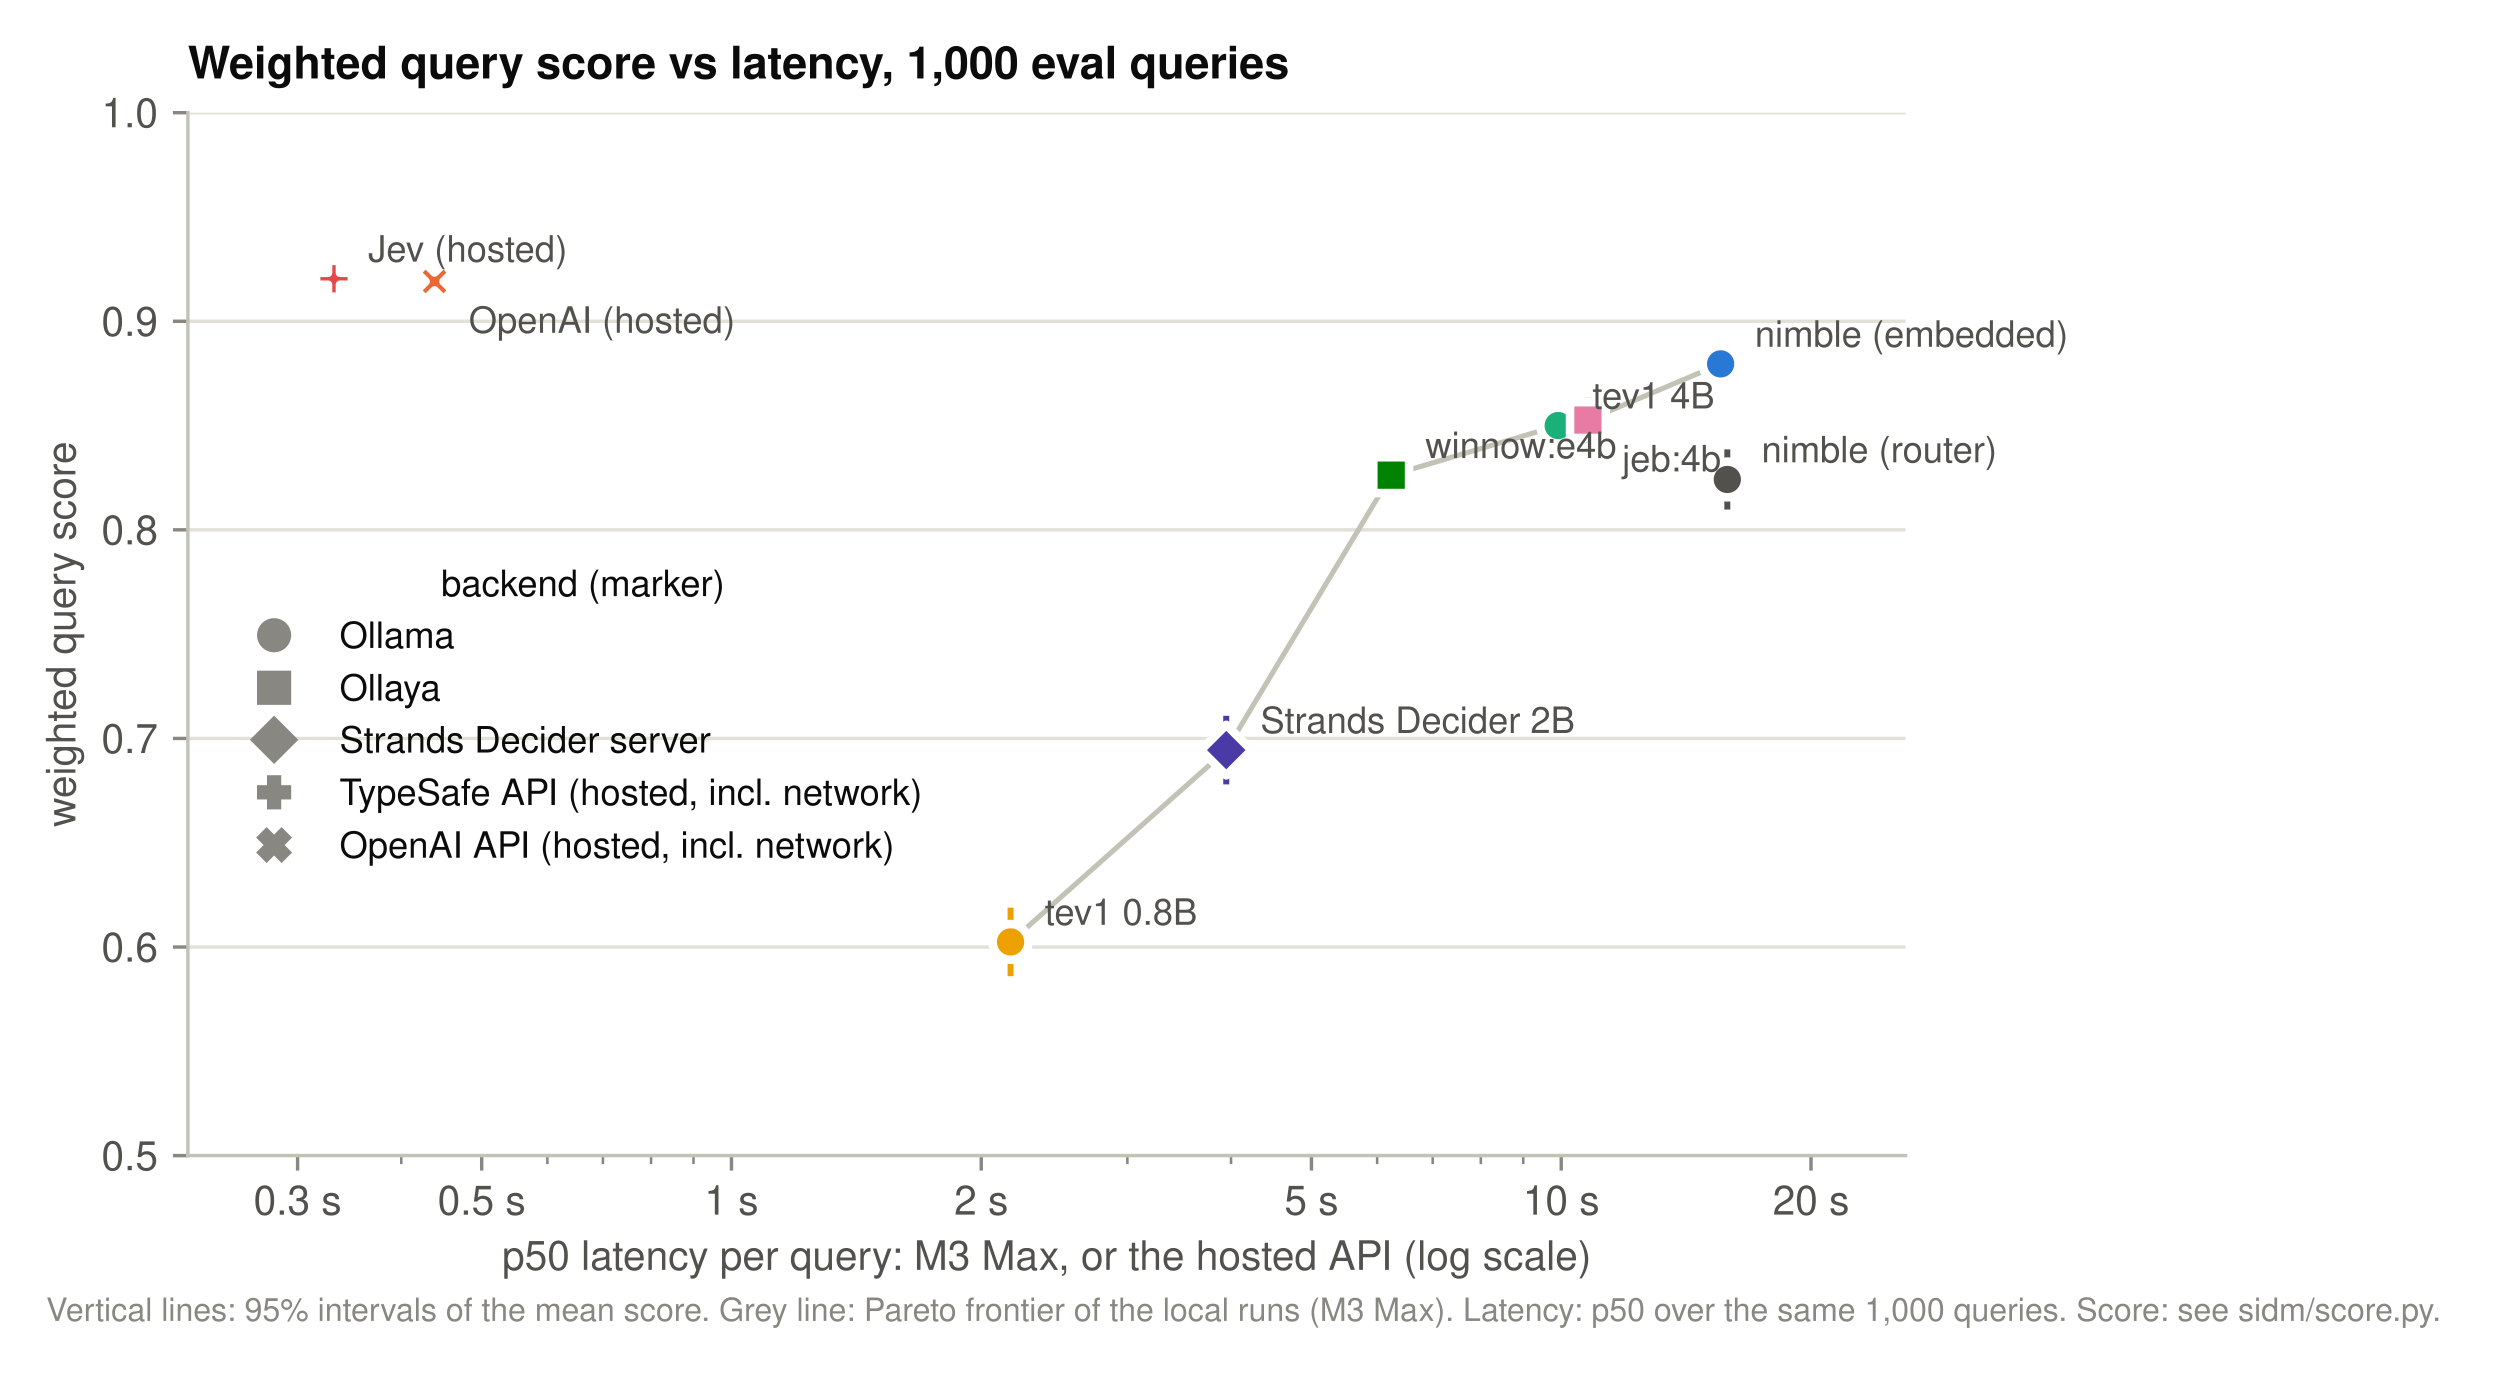
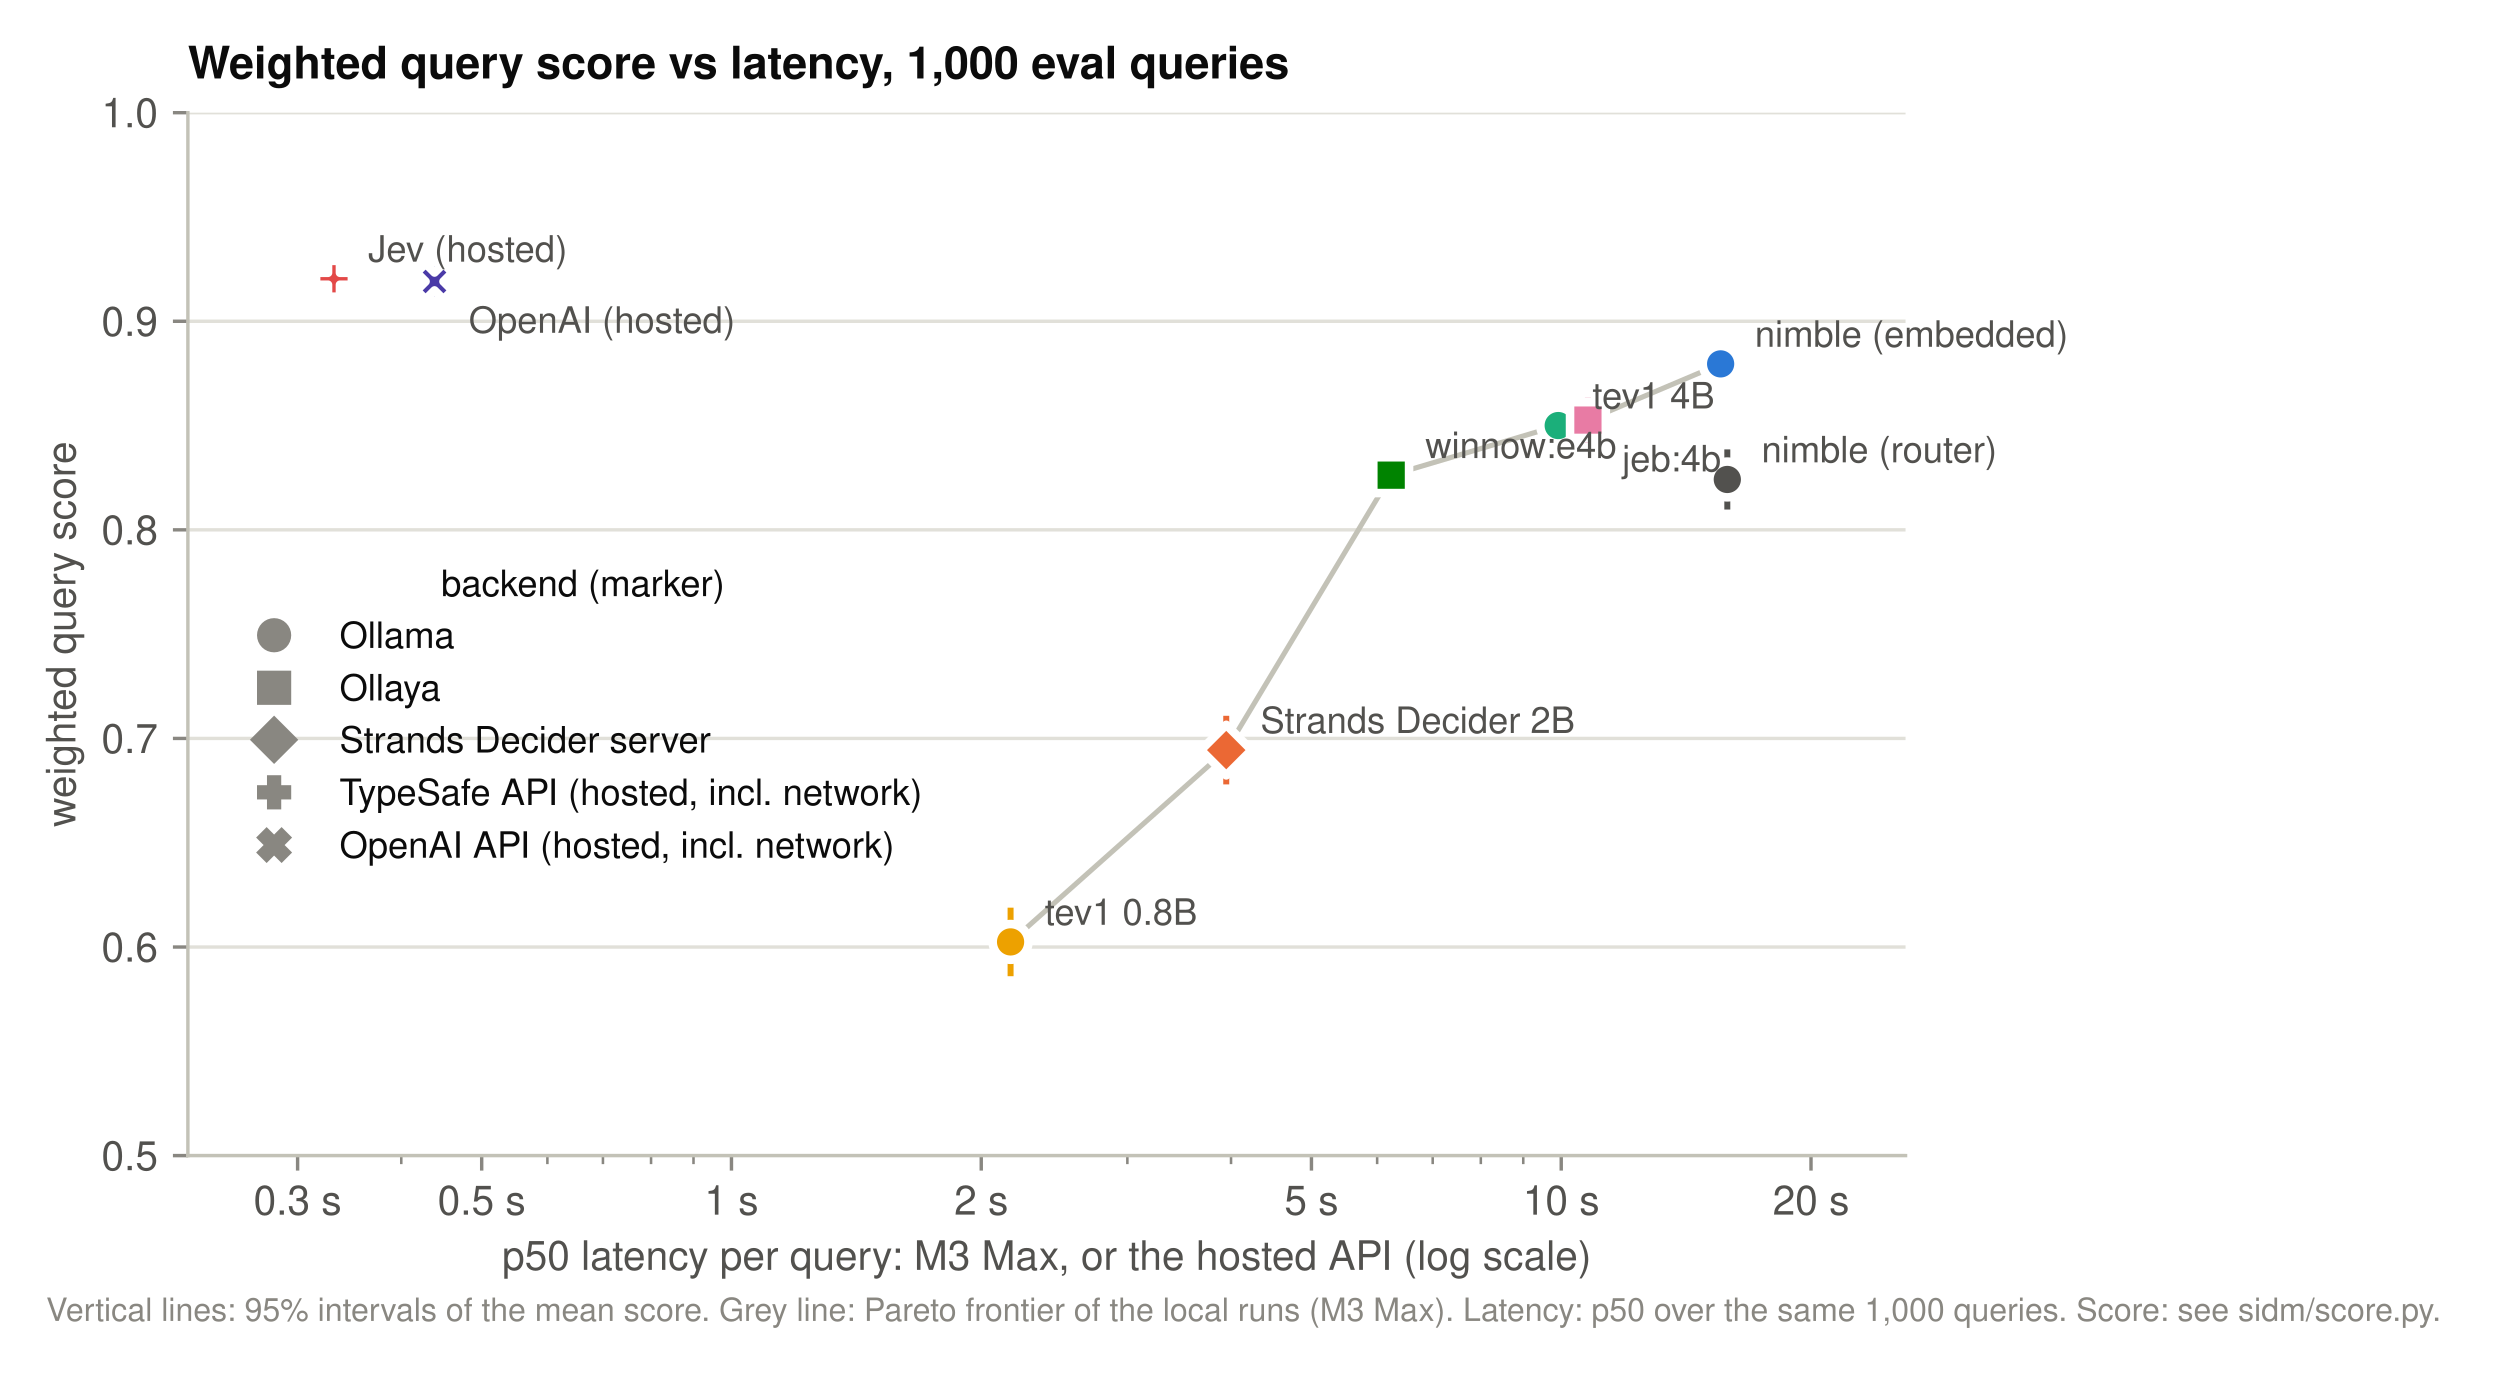
<svg xmlns="http://www.w3.org/2000/svg" xmlns:xlink="http://www.w3.org/1999/xlink" width="584.743pt" height="321.37pt" viewBox="0 0 584.743 321.37" version="1.1">
  <defs>
    <style type="text/css">*{stroke-linejoin: round; stroke-linecap: butt}</style>
  </defs>
  <g id="figure_1">
    <g id="patch_1">
      <path d="M 0 321.37  L 584.743 321.37  L 584.743 0  L 0 0  z " style="fill: #ffffff" />
    </g>
    <g id="axes_1">
      <g id="patch_2">
        <path d="M 43.944 270.293  L 445.704 270.293  L 445.704 26.357  L 43.944 26.357  z " style="fill: #ffffff" />
      </g>
      <g id="matplotlib.axis_1">
        <g id="xtick_1">
          <g id="line2d_1">
            <defs>
              <path id="mfe48f117c4" d="M 0 0  L 0 3.5  " style="stroke: #898781; stroke-width: 0.8" />
            </defs>
            <g>
              <use xlink:href="#mfe48f117c4" x="69.609" y="270.293" style="fill: #898781; stroke: #898781; stroke-width: 0.8" />
            </g>
          </g>
          <g id="text_1">
            <text style="fill: #52514e; font: 9.5px 'Helvetica', 'Arial', 'DejaVu Sans', 'Bitstream Vera Sans', 'Computer Modern Sans Serif', 'Lucida Grande', 'Verdana', 'Geneva', 'Lucid', 'Avant Garde', sans-serif; text-anchor: middle" x="69.609" y="284.107" transform="rotate(-0 69.60887 284.1075)">0.3 s</text>
          </g>
        </g>
        <g id="xtick_2">
          <g id="line2d_2">
            <g>
              <use xlink:href="#mfe48f117c4" x="112.665" y="270.293" style="fill: #898781; stroke: #898781; stroke-width: 0.8" />
            </g>
          </g>
          <g id="text_2">
            <text style="fill: #52514e; font: 9.5px 'Helvetica', 'Arial', 'DejaVu Sans', 'Bitstream Vera Sans', 'Computer Modern Sans Serif', 'Lucida Grande', 'Verdana', 'Geneva', 'Lucid', 'Avant Garde', sans-serif; text-anchor: middle" x="112.665" y="284.107" transform="rotate(-0 112.6649 284.1075)">0.5 s</text>
          </g>
        </g>
        <g id="xtick_3">
          <g id="line2d_3">
            <g>
              <use xlink:href="#mfe48f117c4" x="171.088" y="270.293" style="fill: #898781; stroke: #898781; stroke-width: 0.8" />
            </g>
          </g>
          <g id="text_3">
            <text style="fill: #52514e; font: 9.5px 'Helvetica', 'Arial', 'DejaVu Sans', 'Bitstream Vera Sans', 'Computer Modern Sans Serif', 'Lucida Grande', 'Verdana', 'Geneva', 'Lucid', 'Avant Garde', sans-serif; text-anchor: middle" x="171.088" y="284.107" transform="rotate(-0 171.0883 284.1075)">1 s</text>
          </g>
        </g>
        <g id="xtick_4">
          <g id="line2d_4">
            <g>
              <use xlink:href="#mfe48f117c4" x="229.512" y="270.293" style="fill: #898781; stroke: #898781; stroke-width: 0.8" />
            </g>
          </g>
          <g id="text_4">
            <text style="fill: #52514e; font: 9.5px 'Helvetica', 'Arial', 'DejaVu Sans', 'Bitstream Vera Sans', 'Computer Modern Sans Serif', 'Lucida Grande', 'Verdana', 'Geneva', 'Lucid', 'Avant Garde', sans-serif; text-anchor: middle" x="229.512" y="284.107" transform="rotate(-0 229.5117 284.1075)">2 s</text>
          </g>
        </g>
        <g id="xtick_5">
          <g id="line2d_5">
            <g>
              <use xlink:href="#mfe48f117c4" x="306.743" y="270.293" style="fill: #898781; stroke: #898781; stroke-width: 0.8" />
            </g>
          </g>
          <g id="text_5">
            <text style="fill: #52514e; font: 9.5px 'Helvetica', 'Arial', 'DejaVu Sans', 'Bitstream Vera Sans', 'Computer Modern Sans Serif', 'Lucida Grande', 'Verdana', 'Geneva', 'Lucid', 'Avant Garde', sans-serif; text-anchor: middle" x="306.743" y="284.107" transform="rotate(-0 306.7432 284.1075)">5 s</text>
          </g>
        </g>
        <g id="xtick_6">
          <g id="line2d_6">
            <g>
              <use xlink:href="#mfe48f117c4" x="365.167" y="270.293" style="fill: #898781; stroke: #898781; stroke-width: 0.8" />
            </g>
          </g>
          <g id="text_6">
            <text style="fill: #52514e; font: 9.5px 'Helvetica', 'Arial', 'DejaVu Sans', 'Bitstream Vera Sans', 'Computer Modern Sans Serif', 'Lucida Grande', 'Verdana', 'Geneva', 'Lucid', 'Avant Garde', sans-serif; text-anchor: middle" x="365.167" y="284.107" transform="rotate(-0 365.1666 284.1075)">10 s</text>
          </g>
        </g>
        <g id="xtick_7">
          <g id="line2d_7">
            <g>
              <use xlink:href="#mfe48f117c4" x="423.59" y="270.293" style="fill: #898781; stroke: #898781; stroke-width: 0.8" />
            </g>
          </g>
          <g id="text_7">
            <text style="fill: #52514e; font: 9.5px 'Helvetica', 'Arial', 'DejaVu Sans', 'Bitstream Vera Sans', 'Computer Modern Sans Serif', 'Lucida Grande', 'Verdana', 'Geneva', 'Lucid', 'Avant Garde', sans-serif; text-anchor: middle" x="423.59" y="284.107" transform="rotate(-0 423.59 284.1075)">20 s</text>
          </g>
        </g>
        <g id="xtick_8">
          <g id="line2d_8">
            <defs>
              <path id="m65a0caf0b0" d="M 0 0  L 0 2  " style="stroke: #898781; stroke-width: 0.6" />
            </defs>
            <g>
              <use xlink:href="#m65a0caf0b0" x="93.857" y="270.293" style="fill: #898781; stroke: #898781; stroke-width: 0.6" />
            </g>
          </g>
        </g>
        <g id="xtick_9">
          <g id="line2d_9">
            <g>
              <use xlink:href="#m65a0caf0b0" x="128.032" y="270.293" style="fill: #898781; stroke: #898781; stroke-width: 0.6" />
            </g>
          </g>
        </g>
        <g id="xtick_10">
          <g id="line2d_10">
            <g>
              <use xlink:href="#m65a0caf0b0" x="141.025" y="270.293" style="fill: #898781; stroke: #898781; stroke-width: 0.6" />
            </g>
          </g>
        </g>
        <g id="xtick_11">
          <g id="line2d_11">
            <g>
              <use xlink:href="#m65a0caf0b0" x="152.28" y="270.293" style="fill: #898781; stroke: #898781; stroke-width: 0.6" />
            </g>
          </g>
        </g>
        <g id="xtick_12">
          <g id="line2d_12">
            <g>
              <use xlink:href="#m65a0caf0b0" x="162.208" y="270.293" style="fill: #898781; stroke: #898781; stroke-width: 0.6" />
            </g>
          </g>
        </g>
        <g id="xtick_13">
          <g id="line2d_13">
            <g>
              <use xlink:href="#m65a0caf0b0" x="263.687" y="270.293" style="fill: #898781; stroke: #898781; stroke-width: 0.6" />
            </g>
          </g>
        </g>
        <g id="xtick_14">
          <g id="line2d_14">
            <g>
              <use xlink:href="#m65a0caf0b0" x="287.935" y="270.293" style="fill: #898781; stroke: #898781; stroke-width: 0.6" />
            </g>
          </g>
        </g>
        <g id="xtick_15">
          <g id="line2d_15">
            <g>
              <use xlink:href="#m65a0caf0b0" x="322.111" y="270.293" style="fill: #898781; stroke: #898781; stroke-width: 0.6" />
            </g>
          </g>
        </g>
        <g id="xtick_16">
          <g id="line2d_16">
            <g>
              <use xlink:href="#m65a0caf0b0" x="335.103" y="270.293" style="fill: #898781; stroke: #898781; stroke-width: 0.6" />
            </g>
          </g>
        </g>
        <g id="xtick_17">
          <g id="line2d_17">
            <g>
              <use xlink:href="#m65a0caf0b0" x="346.358" y="270.293" style="fill: #898781; stroke: #898781; stroke-width: 0.6" />
            </g>
          </g>
        </g>
        <g id="xtick_18">
          <g id="line2d_18">
            <g>
              <use xlink:href="#m65a0caf0b0" x="356.286" y="270.293" style="fill: #898781; stroke: #898781; stroke-width: 0.6" />
            </g>
          </g>
        </g>
        <g id="text_8">
          <text style="fill: #52514e; font: 9.5px 'Helvetica', 'Arial', 'DejaVu Sans', 'Bitstream Vera Sans', 'Computer Modern Sans Serif', 'Lucida Grande', 'Verdana', 'Geneva', 'Lucid', 'Avant Garde', sans-serif; text-anchor: middle" x="244.824" y="297.014" transform="rotate(-0 244.8239 297.0137)">p50 latency per query: M3 Max, or the hosted API (log scale)</text>
        </g>
      </g>
      <g id="matplotlib.axis_2">
        <g id="ytick_1">
          <g id="line2d_19">
            <path d="M 43.944 270.293  L 445.704 270.293  " clip-path="url(#p7a59d0e3da)" style="fill: none; stroke: #e1e0d9; stroke-width: 0.8; stroke-linecap: square" />
          </g>
          <g id="line2d_20">
            <defs>
              <path id="mfbda704cc7" d="M 0 0  L -3.5 0  " style="stroke: #898781; stroke-width: 0.8" />
            </defs>
            <g>
              <use xlink:href="#mfbda704cc7" x="43.944" y="270.293" style="fill: #898781; stroke: #898781; stroke-width: 0.8" />
            </g>
          </g>
          <g id="text_9">
            <text style="fill: #52514e; font: 9.5px 'Helvetica', 'Arial', 'DejaVu Sans', 'Bitstream Vera Sans', 'Computer Modern Sans Serif', 'Lucida Grande', 'Verdana', 'Geneva', 'Lucid', 'Avant Garde', sans-serif; text-anchor: end" x="36.944" y="273.7" transform="rotate(-0 36.94391 273.7001)">0.5</text>
          </g>
        </g>
        <g id="ytick_2">
          <g id="line2d_21">
            <path d="M 43.944 221.506  L 445.704 221.506  " clip-path="url(#p7a59d0e3da)" style="fill: none; stroke: #e1e0d9; stroke-width: 0.8; stroke-linecap: square" />
          </g>
          <g id="line2d_22">
            <g>
              <use xlink:href="#mfbda704cc7" x="43.944" y="221.506" style="fill: #898781; stroke: #898781; stroke-width: 0.8" />
            </g>
          </g>
          <g id="text_10">
            <text style="fill: #52514e; font: 9.5px 'Helvetica', 'Arial', 'DejaVu Sans', 'Bitstream Vera Sans', 'Computer Modern Sans Serif', 'Lucida Grande', 'Verdana', 'Geneva', 'Lucid', 'Avant Garde', sans-serif; text-anchor: end" x="36.944" y="224.913" transform="rotate(-0 36.94391 224.9129)">0.6</text>
          </g>
        </g>
        <g id="ytick_3">
          <g id="line2d_23">
            <path d="M 43.944 172.718  L 445.704 172.718  " clip-path="url(#p7a59d0e3da)" style="fill: none; stroke: #e1e0d9; stroke-width: 0.8; stroke-linecap: square" />
          </g>
          <g id="line2d_24">
            <g>
              <use xlink:href="#mfbda704cc7" x="43.944" y="172.718" style="fill: #898781; stroke: #898781; stroke-width: 0.8" />
            </g>
          </g>
          <g id="text_11">
            <text style="fill: #52514e; font: 9.5px 'Helvetica', 'Arial', 'DejaVu Sans', 'Bitstream Vera Sans', 'Computer Modern Sans Serif', 'Lucida Grande', 'Verdana', 'Geneva', 'Lucid', 'Avant Garde', sans-serif; text-anchor: end" x="36.944" y="176.126" transform="rotate(-0 36.94391 176.1257)">0.7</text>
          </g>
        </g>
        <g id="ytick_4">
          <g id="line2d_25">
            <path d="M 43.944 123.931  L 445.704 123.931  " clip-path="url(#p7a59d0e3da)" style="fill: none; stroke: #e1e0d9; stroke-width: 0.8; stroke-linecap: square" />
          </g>
          <g id="line2d_26">
            <g>
              <use xlink:href="#mfbda704cc7" x="43.944" y="123.931" style="fill: #898781; stroke: #898781; stroke-width: 0.8" />
            </g>
          </g>
          <g id="text_12">
            <text style="fill: #52514e; font: 9.5px 'Helvetica', 'Arial', 'DejaVu Sans', 'Bitstream Vera Sans', 'Computer Modern Sans Serif', 'Lucida Grande', 'Verdana', 'Geneva', 'Lucid', 'Avant Garde', sans-serif; text-anchor: end" x="36.944" y="127.339" transform="rotate(-0 36.94391 127.3385)">0.8</text>
          </g>
        </g>
        <g id="ytick_5">
          <g id="line2d_27">
            <path d="M 43.944 75.144  L 445.704 75.144  " clip-path="url(#p7a59d0e3da)" style="fill: none; stroke: #e1e0d9; stroke-width: 0.8; stroke-linecap: square" />
          </g>
          <g id="line2d_28">
            <g>
              <use xlink:href="#mfbda704cc7" x="43.944" y="75.144" style="fill: #898781; stroke: #898781; stroke-width: 0.8" />
            </g>
          </g>
          <g id="text_13">
            <text style="fill: #52514e; font: 9.5px 'Helvetica', 'Arial', 'DejaVu Sans', 'Bitstream Vera Sans', 'Computer Modern Sans Serif', 'Lucida Grande', 'Verdana', 'Geneva', 'Lucid', 'Avant Garde', sans-serif; text-anchor: end" x="36.944" y="78.551" transform="rotate(-0 36.94391 78.5513)">0.9</text>
          </g>
        </g>
        <g id="ytick_6">
          <g id="line2d_29">
            <path d="M 43.944 26.357  L 445.704 26.357  " clip-path="url(#p7a59d0e3da)" style="fill: none; stroke: #e1e0d9; stroke-width: 0.8; stroke-linecap: square" />
          </g>
          <g id="line2d_30">
            <g>
              <use xlink:href="#mfbda704cc7" x="43.944" y="26.357" style="fill: #898781; stroke: #898781; stroke-width: 0.8" />
            </g>
          </g>
          <g id="text_14">
            <text style="fill: #52514e; font: 9.5px 'Helvetica', 'Arial', 'DejaVu Sans', 'Bitstream Vera Sans', 'Computer Modern Sans Serif', 'Lucida Grande', 'Verdana', 'Geneva', 'Lucid', 'Avant Garde', sans-serif; text-anchor: end" x="36.944" y="29.764" transform="rotate(-0 36.94391 29.7641)">1.0</text>
          </g>
        </g>
        <g id="text_15">
          <text style="fill: #52514e; font: 9.5px 'Helvetica', 'Arial', 'DejaVu Sans', 'Bitstream Vera Sans', 'Computer Modern Sans Serif', 'Lucida Grande', 'Verdana', 'Geneva', 'Lucid', 'Avant Garde', sans-serif; text-anchor: middle" x="17.637" y="148.325" transform="rotate(-90 17.63703 148.3247)">weighted query score</text>
        </g>
      </g>
      <g id="line2d_31">
        <path d="M 236.371 220.312  L 286.814 175.445  L 325.395 111.141  L 364.461 99.536  L 371.412 98.256  L 402.452 85.111  " clip-path="url(#p7a59d0e3da)" style="fill: none; stroke: #c3c2b7; stroke-width: 1.2; stroke-linecap: square" />
      </g>
      <g id="LineCollection_1">
        <path d="M 78.119 68.632  L 78.119 61.768  " clip-path="url(#p7a59d0e3da)" style="fill: none; stroke: #e34948; stroke-width: 1.4" />
      </g>
      <g id="LineCollection_2">
-         <path d="M 101.635 69.313  L 101.635 62.359  " clip-path="url(#p7a59d0e3da)" style="fill: none; stroke: #eb6834; stroke-width: 1.4" />
+         <path d="M 101.635 69.313  L 101.635 62.359  " clip-path="url(#p7a59d0e3da)" style="fill: none; stroke: #4a3aa7; stroke-width: 1.4" />
      </g>
      <g id="LineCollection_3">
        <path d="M 402.452 90.05  L 402.452 80.173  " clip-path="url(#p7a59d0e3da)" style="fill: none; stroke: #2a78d6; stroke-width: 1.4" />
      </g>
      <g id="LineCollection_4">
        <path d="M 404.014 119.186  L 404.014 105.107  " clip-path="url(#p7a59d0e3da)" style="fill: none; stroke: #52514e; stroke-width: 1.4" />
      </g>
      <g id="LineCollection_5">
        <path d="M 364.461 104.115  L 364.461 94.957  " clip-path="url(#p7a59d0e3da)" style="fill: none; stroke: #1baf7a; stroke-width: 1.4" />
      </g>
      <g id="LineCollection_6">
        <path d="M 236.371 228.326  L 236.371 212.297  " clip-path="url(#p7a59d0e3da)" style="fill: none; stroke: #eda100; stroke-width: 1.4" />
      </g>
      <g id="LineCollection_7">
        <path d="M 371.412 103.47  L 371.412 93.043  " clip-path="url(#p7a59d0e3da)" style="fill: none; stroke: #e87ba4; stroke-width: 1.4" />
      </g>
      <g id="LineCollection_8">
        <path d="M 325.395 115.477  L 325.395 106.804  " clip-path="url(#p7a59d0e3da)" style="fill: none; stroke: #008300; stroke-width: 1.4" />
      </g>
      <g id="LineCollection_9">
-         <path d="M 286.814 183.469  L 286.814 167.422  " clip-path="url(#p7a59d0e3da)" style="fill: none; stroke: #4a3aa7; stroke-width: 1.4" />
+         <path d="M 286.814 183.469  L 286.814 167.422  " clip-path="url(#p7a59d0e3da)" style="fill: none; stroke: #eb6834; stroke-width: 1.4" />
      </g>
      <g id="patch_3">
        <path d="M 43.944 270.293  L 43.944 26.357  " style="fill: none; stroke: #c3c2b7; stroke-width: 0.8; stroke-linejoin: miter; stroke-linecap: square" />
      </g>
      <g id="patch_4">
        <path d="M 43.944 270.293  L 445.704 270.293  " style="fill: none; stroke: #c3c2b7; stroke-width: 0.8; stroke-linejoin: miter; stroke-linecap: square" />
      </g>
      <g id="PathCollection_1">
        <defs>
          <path id="m55cbec0823" d="M -1.394 4.183  L 1.394 4.183  L 1.394 1.394  L 4.183 1.394  L 4.183 -1.394  L 1.394 -1.394  L 1.394 -4.183  L -1.394 -4.183  L -1.394 -1.394  L -4.183 -1.394  L -4.183 1.394  L -1.394 1.394  z " style="stroke: #ffffff; stroke-width: 2" />
        </defs>
        <g clip-path="url(#p7a59d0e3da)">
          <use xlink:href="#m55cbec0823" x="78.119" y="65.2" style="fill: #e34948; stroke: #ffffff; stroke-width: 2" />
        </g>
      </g>
      <g id="PathCollection_2">
        <defs>
-           <path id="m0b261c68a5" d="M -2.092 4.183  L 0 2.092  L 2.092 4.183  L 4.183 2.092  L 2.092 0  L 4.183 -2.092  L 2.092 -4.183  L 0 -2.092  L -2.092 -4.183  L -4.183 -2.092  L -2.092 0  L -4.183 2.092  z " style="stroke: #ffffff; stroke-width: 2" />
-         </defs>
-         <g clip-path="url(#p7a59d0e3da)">
-           <use xlink:href="#m0b261c68a5" x="101.635" y="65.836" style="fill: #eb6834; stroke: #ffffff; stroke-width: 2" />
+           <path id="m305422e04a" d="M -2.092 4.183  L 0 2.092  L 2.092 4.183  L 4.183 2.092  L 2.092 0  L 4.183 -2.092  L 2.092 -4.183  L 0 -2.092  L -2.092 -4.183  L -4.183 -2.092  L -2.092 0  L -4.183 2.092  z " style="stroke: #ffffff; stroke-width: 2" />
+         </defs>
+         <g clip-path="url(#p7a59d0e3da)">
+           <use xlink:href="#m305422e04a" x="101.635" y="65.836" style="fill: #4a3aa7; stroke: #ffffff; stroke-width: 2" />
        </g>
      </g>
      <g id="PathCollection_3">
        <defs>
          <path id="m7345d1a104" d="M 0 4.183  C 1.109 4.183 2.174 3.743 2.958 2.958  C 3.743 2.174 4.183 1.109 4.183 0  C 4.183 -1.109 3.743 -2.174 2.958 -2.958  C 2.174 -3.743 1.109 -4.183 0 -4.183  C -1.109 -4.183 -2.174 -3.743 -2.958 -2.958  C -3.743 -2.174 -4.183 -1.109 -4.183 0  C -4.183 1.109 -3.743 2.174 -2.958 2.958  C -2.174 3.743 -1.109 4.183 0 4.183  z " style="stroke: #ffffff; stroke-width: 2" />
        </defs>
        <g clip-path="url(#p7a59d0e3da)">
          <use xlink:href="#m7345d1a104" x="402.452" y="85.111" style="fill: #2a78d6; stroke: #ffffff; stroke-width: 2" />
        </g>
      </g>
      <g id="PathCollection_4">
        <defs>
          <path id="md1af165ce3" d="M 0 4.183  C 1.109 4.183 2.174 3.743 2.958 2.958  C 3.743 2.174 4.183 1.109 4.183 0  C 4.183 -1.109 3.743 -2.174 2.958 -2.958  C 2.174 -3.743 1.109 -4.183 0 -4.183  C -1.109 -4.183 -2.174 -3.743 -2.958 -2.958  C -3.743 -2.174 -4.183 -1.109 -4.183 0  C -4.183 1.109 -3.743 2.174 -2.958 2.958  C -2.174 3.743 -1.109 4.183 0 4.183  z " style="stroke: #ffffff; stroke-width: 2" />
        </defs>
        <g clip-path="url(#p7a59d0e3da)">
          <use xlink:href="#md1af165ce3" x="404.014" y="112.147" style="fill: #52514e; stroke: #ffffff; stroke-width: 2" />
        </g>
      </g>
      <g id="PathCollection_5">
        <defs>
          <path id="mab2448efdc" d="M 0 4.183  C 1.109 4.183 2.174 3.743 2.958 2.958  C 3.743 2.174 4.183 1.109 4.183 0  C 4.183 -1.109 3.743 -2.174 2.958 -2.958  C 2.174 -3.743 1.109 -4.183 0 -4.183  C -1.109 -4.183 -2.174 -3.743 -2.958 -2.958  C -3.743 -2.174 -4.183 -1.109 -4.183 0  C -4.183 1.109 -3.743 2.174 -2.958 2.958  C -2.174 3.743 -1.109 4.183 0 4.183  z " style="stroke: #ffffff; stroke-width: 2" />
        </defs>
        <g clip-path="url(#p7a59d0e3da)">
          <use xlink:href="#mab2448efdc" x="364.461" y="99.536" style="fill: #1baf7a; stroke: #ffffff; stroke-width: 2" />
        </g>
      </g>
      <g id="PathCollection_6">
        <defs>
          <path id="m73e20fe75e" d="M 0 4.183  C 1.109 4.183 2.174 3.743 2.958 2.958  C 3.743 2.174 4.183 1.109 4.183 0  C 4.183 -1.109 3.743 -2.174 2.958 -2.958  C 2.174 -3.743 1.109 -4.183 0 -4.183  C -1.109 -4.183 -2.174 -3.743 -2.958 -2.958  C -3.743 -2.174 -4.183 -1.109 -4.183 0  C -4.183 1.109 -3.743 2.174 -2.958 2.958  C -2.174 3.743 -1.109 4.183 0 4.183  z " style="stroke: #ffffff; stroke-width: 2" />
        </defs>
        <g clip-path="url(#p7a59d0e3da)">
          <use xlink:href="#m73e20fe75e" x="236.371" y="220.312" style="fill: #eda100; stroke: #ffffff; stroke-width: 2" />
        </g>
      </g>
      <g id="PathCollection_7">
        <defs>
          <path id="m01c387eda3" d="M -4.183 4.183  L 4.183 4.183  L 4.183 -4.183  L -4.183 -4.183  z " style="stroke: #ffffff; stroke-width: 2" />
        </defs>
        <g clip-path="url(#p7a59d0e3da)">
          <use xlink:href="#m01c387eda3" x="371.412" y="98.256" style="fill: #e87ba4; stroke: #ffffff; stroke-width: 2" />
        </g>
      </g>
      <g id="PathCollection_8">
        <defs>
          <path id="mec9a3d1fc0" d="M -4.183 4.183  L 4.183 4.183  L 4.183 -4.183  L -4.183 -4.183  z " style="stroke: #ffffff; stroke-width: 2" />
        </defs>
        <g clip-path="url(#p7a59d0e3da)">
          <use xlink:href="#mec9a3d1fc0" x="325.395" y="111.141" style="fill: #008300; stroke: #ffffff; stroke-width: 2" />
        </g>
      </g>
      <g id="PathCollection_9">
        <defs>
-           <path id="mf32154e1c8" d="M -0 5.916  L 5.916 0  L 0 -5.916  L -5.916 -0  z " style="stroke: #ffffff; stroke-width: 2" />
-         </defs>
-         <g clip-path="url(#p7a59d0e3da)">
-           <use xlink:href="#mf32154e1c8" x="286.814" y="175.445" style="fill: #4a3aa7; stroke: #ffffff; stroke-width: 2" />
+           <path id="mc6c9ae887d" d="M -0 5.916  L 5.916 0  L 0 -5.916  L -5.916 -0  z " style="stroke: #ffffff; stroke-width: 2" />
+         </defs>
+         <g clip-path="url(#p7a59d0e3da)">
+           <use xlink:href="#mc6c9ae887d" x="286.814" y="175.445" style="fill: #eb6834; stroke: #ffffff; stroke-width: 2" />
        </g>
      </g>
      <g id="text_16">
        <text style="fill: #52514e; font: 8.5px 'Helvetica', 'Arial', 'DejaVu Sans', 'Bitstream Vera Sans', 'Computer Modern Sans Serif', 'Lucida Grande', 'Verdana', 'Geneva', 'Lucid', 'Avant Garde', sans-serif; text-anchor: start" x="86.119" y="61.2" transform="rotate(-0 86.1194 61.19979)">Jev (hosted)</text>
      </g>
      <g id="text_17">
        <text style="fill: #52514e; font: 8.5px 'Helvetica', 'Arial', 'DejaVu Sans', 'Bitstream Vera Sans', 'Computer Modern Sans Serif', 'Lucida Grande', 'Verdana', 'Geneva', 'Lucid', 'Avant Garde', sans-serif; text-anchor: start" x="109.635" y="77.836" transform="rotate(-0 109.6352 77.83576)">OpenAI (hosted)</text>
      </g>
      <g id="text_18">
        <text style="fill: #52514e; font: 8.5px 'Helvetica', 'Arial', 'DejaVu Sans', 'Bitstream Vera Sans', 'Computer Modern Sans Serif', 'Lucida Grande', 'Verdana', 'Geneva', 'Lucid', 'Avant Garde', sans-serif; text-anchor: start" x="244.371" y="216.312" transform="rotate(-0 244.3707 216.3115)">tev1 0.8B</text>
      </g>
      <g id="text_19">
        <text style="fill: #52514e; font: 8.5px 'Helvetica', 'Arial', 'DejaVu Sans', 'Bitstream Vera Sans', 'Computer Modern Sans Serif', 'Lucida Grande', 'Verdana', 'Geneva', 'Lucid', 'Avant Garde', sans-serif; text-anchor: start" x="294.814" y="171.445" transform="rotate(-0 294.814 171.4455)">Strands Decider 2B</text>
      </g>
      <g id="text_20">
        <text style="fill: #52514e; font: 8.5px 'Helvetica', 'Arial', 'DejaVu Sans', 'Bitstream Vera Sans', 'Computer Modern Sans Serif', 'Lucida Grande', 'Verdana', 'Geneva', 'Lucid', 'Avant Garde', sans-serif; text-anchor: start" x="333.395" y="107.141" transform="rotate(-0 333.3946 107.1407)">winnow:e4b</text>
      </g>
      <g id="text_21">
        <text style="fill: #52514e; font: 8.5px 'Helvetica', 'Arial', 'DejaVu Sans', 'Bitstream Vera Sans', 'Computer Modern Sans Serif', 'Lucida Grande', 'Verdana', 'Geneva', 'Lucid', 'Avant Garde', sans-serif; text-anchor: start" x="372.461" y="95.536" transform="rotate(-0 372.461 95.53605)">tev1 4B</text>
      </g>
      <g id="text_22">
        <text style="fill: #52514e; font: 8.5px 'Helvetica', 'Arial', 'DejaVu Sans', 'Bitstream Vera Sans', 'Computer Modern Sans Serif', 'Lucida Grande', 'Verdana', 'Geneva', 'Lucid', 'Avant Garde', sans-serif; text-anchor: start" x="379.412" y="110.256" transform="rotate(-0 379.4125 110.2564)">jeb:4b</text>
      </g>
      <g id="text_23">
        <text style="fill: #52514e; font: 8.5px 'Helvetica', 'Arial', 'DejaVu Sans', 'Bitstream Vera Sans', 'Computer Modern Sans Serif', 'Lucida Grande', 'Verdana', 'Geneva', 'Lucid', 'Avant Garde', sans-serif; text-anchor: start" x="410.452" y="81.111" transform="rotate(-0 410.4519 81.11122)">nimble (embedded)</text>
      </g>
      <g id="text_24">
        <text style="fill: #52514e; font: 8.5px 'Helvetica', 'Arial', 'DejaVu Sans', 'Bitstream Vera Sans', 'Computer Modern Sans Serif', 'Lucida Grande', 'Verdana', 'Geneva', 'Lucid', 'Avant Garde', sans-serif; text-anchor: start" x="412.014" y="108.147" transform="rotate(-0 412.0135 108.1465)">nimble (router)</text>
      </g>
      <g id="text_25">
        <text style="fill: #0b0b0b; font: 700 10.5px 'Helvetica', 'Arial', 'DejaVu Sans', 'Bitstream Vera Sans', 'Computer Modern Sans Serif', 'Lucida Grande', 'Verdana', 'Geneva', 'Lucid', 'Avant Garde', sans-serif; text-anchor: start" x="43.944" y="18.357" transform="rotate(-0 43.94391 18.35672)">Weighted query score vs latency, 1,000 eval queries</text>
      </g>
      <g id="legend_1">
        <g id="text_26">
          <text style="fill: #0b0b0b; font: 8.5px 'Helvetica', 'Arial', 'DejaVu Sans', 'Bitstream Vera Sans', 'Computer Modern Sans Serif', 'Lucida Grande', 'Verdana', 'Geneva', 'Lucid', 'Avant Garde', sans-serif; text-anchor: start" x="103.183" y="139.436" transform="rotate(-0 103.183 139.4363)">backend (marker)</text>
        </g>
        <g id="line2d_32">
          <defs>
            <path id="m20682d3e0f" d="M 0 3.5  C 0.928 3.5 1.819 3.131 2.475 2.475  C 3.131 1.819 3.5 0.928 3.5 0  C 3.5 -0.928 3.131 -1.819 2.475 -2.475  C 1.819 -3.131 0.928 -3.5 0 -3.5  C -0.928 -3.5 -1.819 -3.131 -2.475 -2.475  C -3.131 -1.819 -3.5 -0.928 -3.5 0  C -3.5 0.928 -3.131 1.819 -2.475 2.475  C -1.819 3.131 -0.928 3.5 0 3.5  z " style="stroke: #898781" />
          </defs>
          <g>
            <use xlink:href="#m20682d3e0f" x="64.112" y="148.58" style="fill: #898781; stroke: #898781" />
          </g>
        </g>
        <g id="text_27">
          <text style="fill: #0b0b0b; font: 8.5px 'Helvetica', 'Arial', 'DejaVu Sans', 'Bitstream Vera Sans', 'Computer Modern Sans Serif', 'Lucida Grande', 'Verdana', 'Geneva', 'Lucid', 'Avant Garde', sans-serif; text-anchor: start" x="79.412" y="151.555" transform="rotate(-0 79.41151 151.5555)">Ollama</text>
        </g>
        <g id="line2d_33">
          <defs>
            <path id="maf56c9fa60" d="M -3.5 3.5  L 3.5 3.5  L 3.5 -3.5  L -3.5 -3.5  z " style="stroke: #898781; stroke-linejoin: miter" />
          </defs>
          <g>
            <use xlink:href="#maf56c9fa60" x="64.112" y="160.866" style="fill: #898781; stroke: #898781; stroke-linejoin: miter" />
          </g>
        </g>
        <g id="text_28">
          <text style="fill: #0b0b0b; font: 8.5px 'Helvetica', 'Arial', 'DejaVu Sans', 'Bitstream Vera Sans', 'Computer Modern Sans Serif', 'Lucida Grande', 'Verdana', 'Geneva', 'Lucid', 'Avant Garde', sans-serif; text-anchor: start" x="79.412" y="163.841" transform="rotate(-0 79.41151 163.8406)">Ollaya</text>
        </g>
        <g id="line2d_34">
          <defs>
            <path id="mb989921103" d="M -0 4.95  L 4.95 0  L 0 -4.95  L -4.95 -0  z " style="stroke: #898781; stroke-linejoin: miter" />
          </defs>
          <g>
            <use xlink:href="#mb989921103" x="64.112" y="173.035" style="fill: #898781; stroke: #898781; stroke-linejoin: miter" />
          </g>
        </g>
        <g id="text_29">
          <text style="fill: #0b0b0b; font: 8.5px 'Helvetica', 'Arial', 'DejaVu Sans', 'Bitstream Vera Sans', 'Computer Modern Sans Serif', 'Lucida Grande', 'Verdana', 'Geneva', 'Lucid', 'Avant Garde', sans-serif; text-anchor: start" x="79.412" y="176.01" transform="rotate(-0 79.41151 176.0102)">Strands Decider server</text>
        </g>
        <g id="line2d_35">
          <defs>
            <path id="mffddb95e78" d="M -1.167 3.5  L 1.167 3.5  L 1.167 1.167  L 3.5 1.167  L 3.5 -1.167  L 1.167 -1.167  L 1.167 -3.5  L -1.167 -3.5  L -1.167 -1.167  L -3.5 -1.167  L -3.5 1.167  L -1.167 1.167  z " style="stroke: #898781; stroke-linejoin: miter" />
          </defs>
          <g>
            <use xlink:href="#mffddb95e78" x="64.112" y="185.32" style="fill: #898781; stroke: #898781; stroke-linejoin: miter" />
          </g>
        </g>
        <g id="text_30">
          <text style="fill: #0b0b0b; font: 8.5px 'Helvetica', 'Arial', 'DejaVu Sans', 'Bitstream Vera Sans', 'Computer Modern Sans Serif', 'Lucida Grande', 'Verdana', 'Geneva', 'Lucid', 'Avant Garde', sans-serif; text-anchor: start" x="79.412" y="188.295" transform="rotate(-0 79.41151 188.2954)">TypeSafe API (hosted, incl. network)</text>
        </g>
        <g id="line2d_36">
          <defs>
            <path id="m24c53775fb" d="M -1.75 3.5  L 0 1.75  L 1.75 3.5  L 3.5 1.75  L 1.75 0  L 3.5 -1.75  L 1.75 -3.5  L 0 -1.75  L -1.75 -3.5  L -3.5 -1.75  L -1.75 0  L -3.5 1.75  z " style="stroke: #898781; stroke-linejoin: miter" />
          </defs>
          <g>
            <use xlink:href="#m24c53775fb" x="64.112" y="197.656" style="fill: #898781; stroke: #898781; stroke-linejoin: miter" />
          </g>
        </g>
        <g id="text_31">
          <text style="fill: #0b0b0b; font: 8.5px 'Helvetica', 'Arial', 'DejaVu Sans', 'Bitstream Vera Sans', 'Computer Modern Sans Serif', 'Lucida Grande', 'Verdana', 'Geneva', 'Lucid', 'Avant Garde', sans-serif; text-anchor: start" x="79.412" y="200.631" transform="rotate(-0 79.41151 200.631)">OpenAI API (hosted, incl. network)</text>
        </g>
      </g>
    </g>
    <g id="text_32">
      <text style="fill: #898781; font: 7.5px 'Helvetica', 'Arial', 'DejaVu Sans', 'Bitstream Vera Sans', 'Computer Modern Sans Serif', 'Lucida Grande', 'Verdana', 'Geneva', 'Lucid', 'Avant Garde', sans-serif; text-anchor: start" x="10.8" y="308.962" transform="rotate(-0 10.8 308.9622)">Vertical lines: 95% intervals of the mean score. Grey line: Pareto frontier of the local runs (M3 Max). Latency: p50 over the same 1,000 queries. Score: see sidm/score.py.</text>
    </g>
  </g>
  <defs>
    <clipPath id="p7a59d0e3da">
      <rect x="43.944" y="26.357" width="401.76" height="243.936" />
    </clipPath>
  </defs>
</svg>
